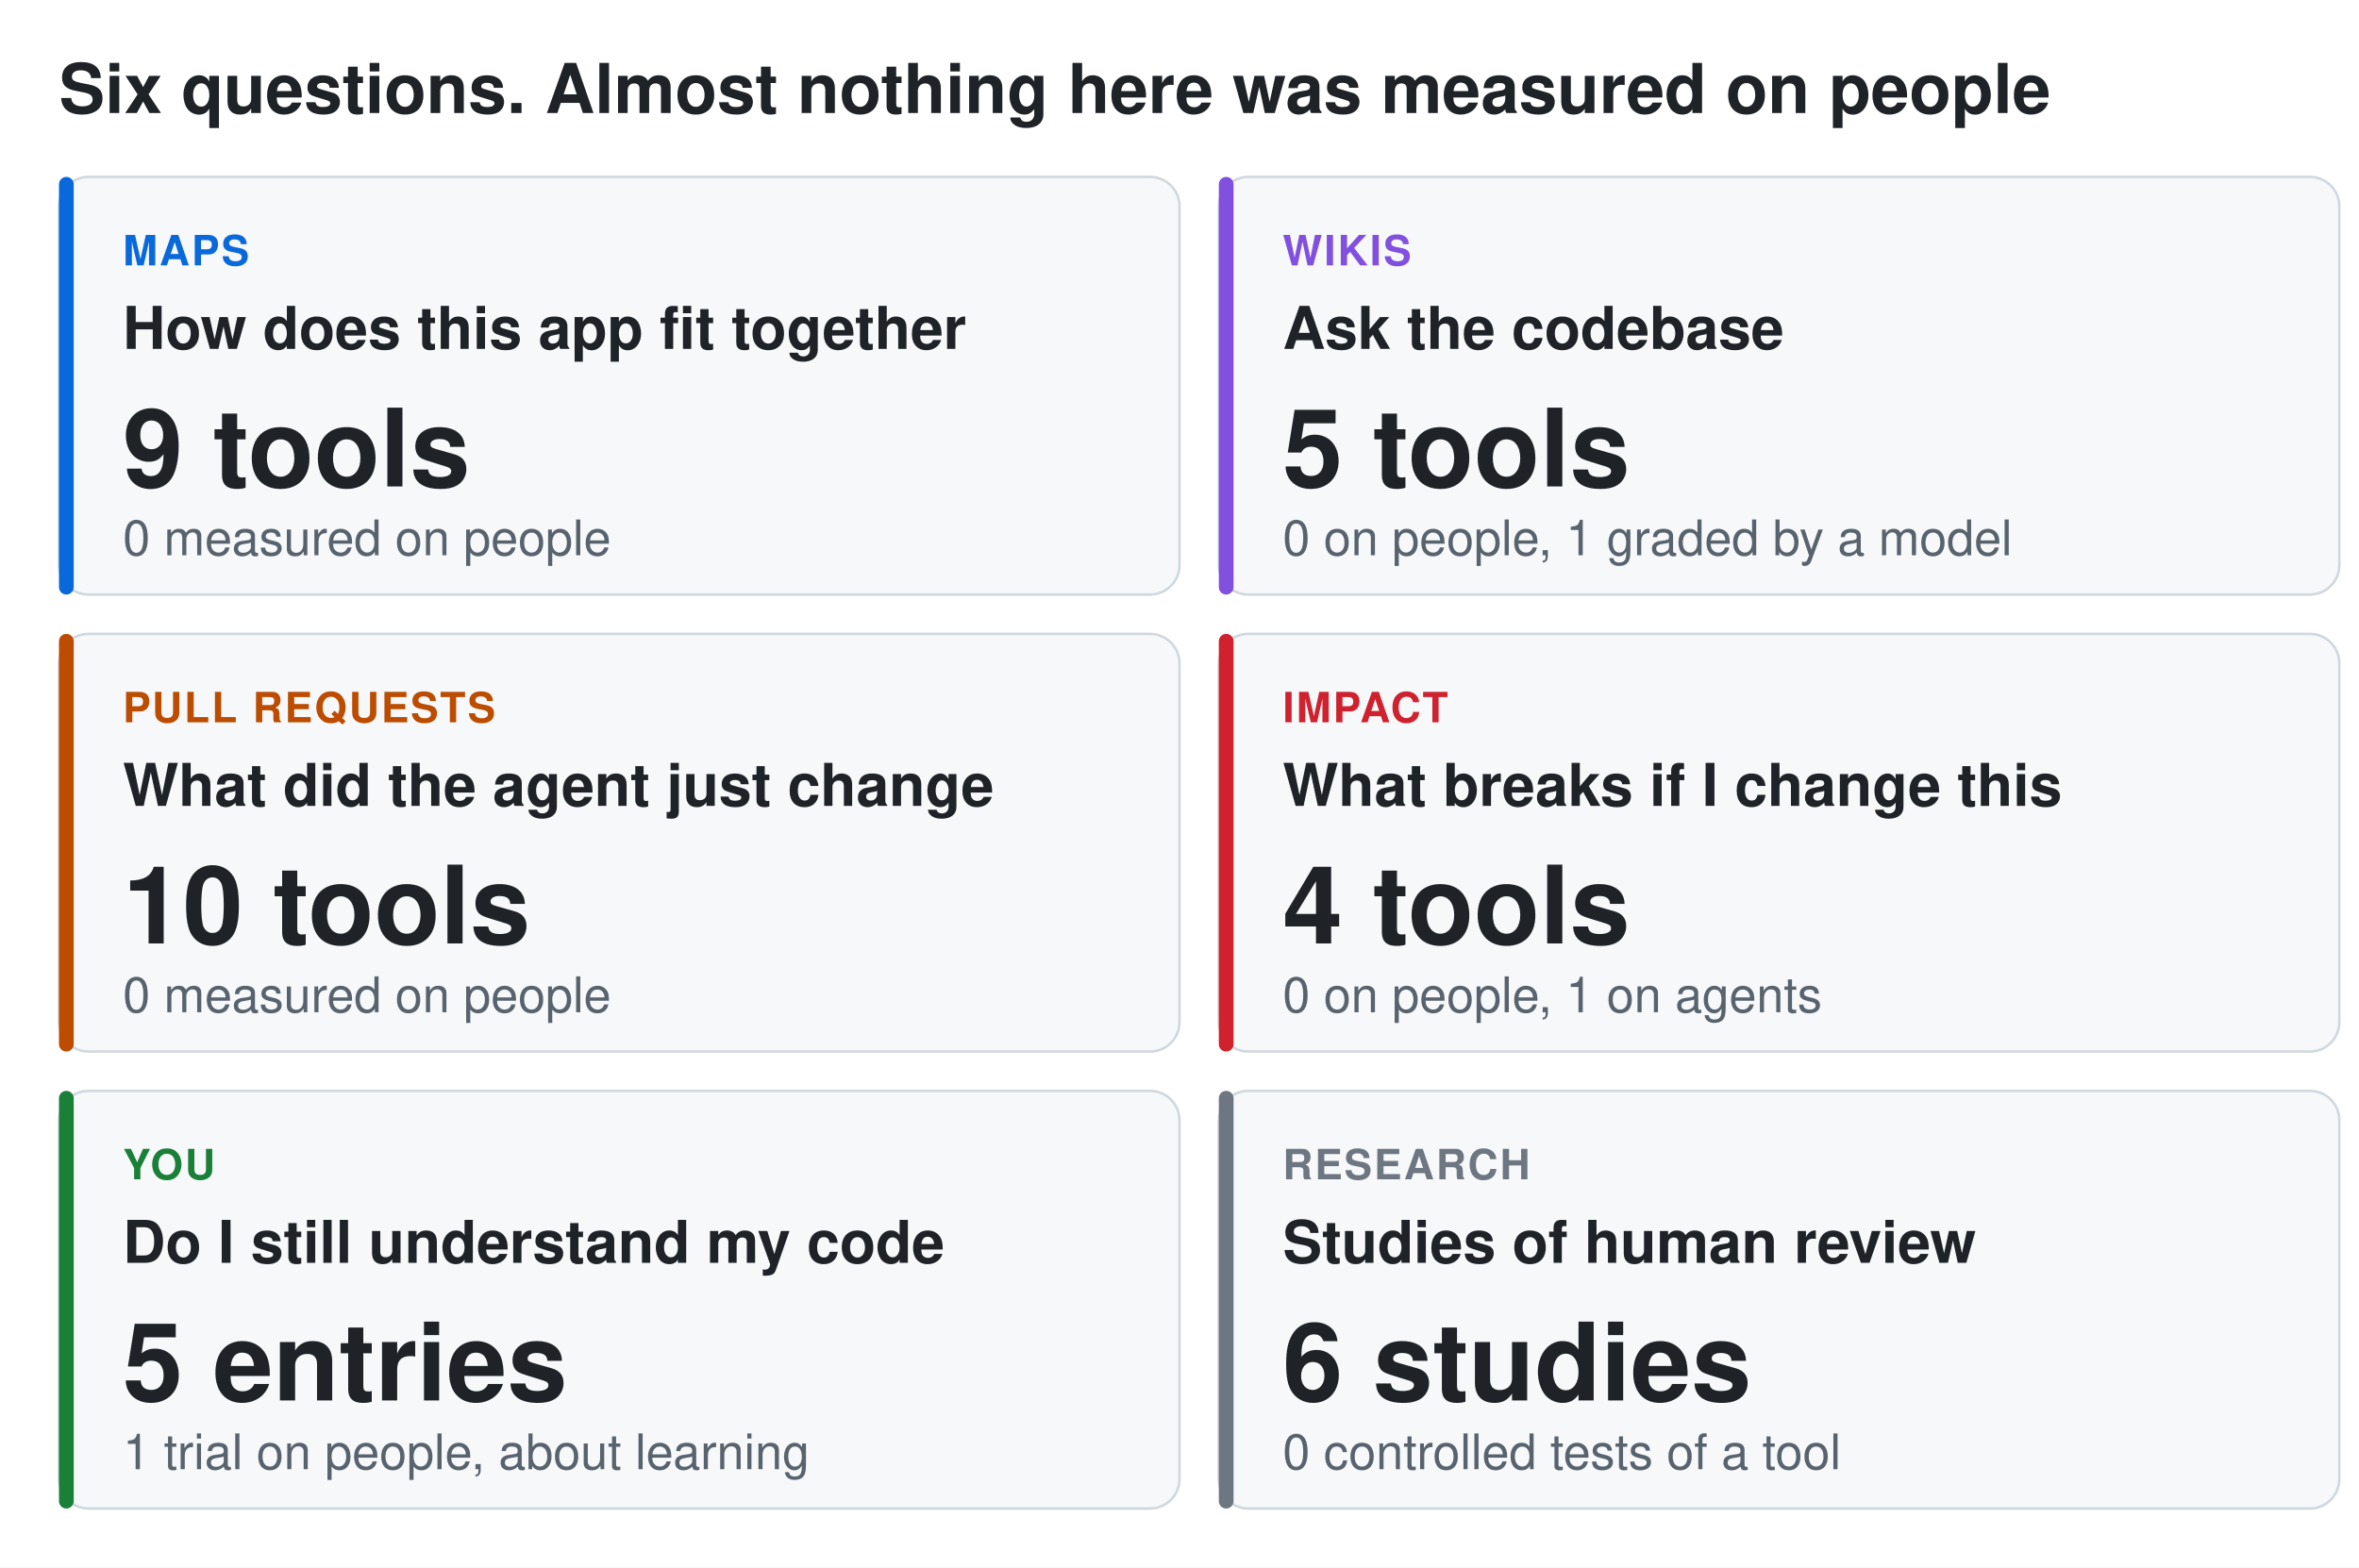
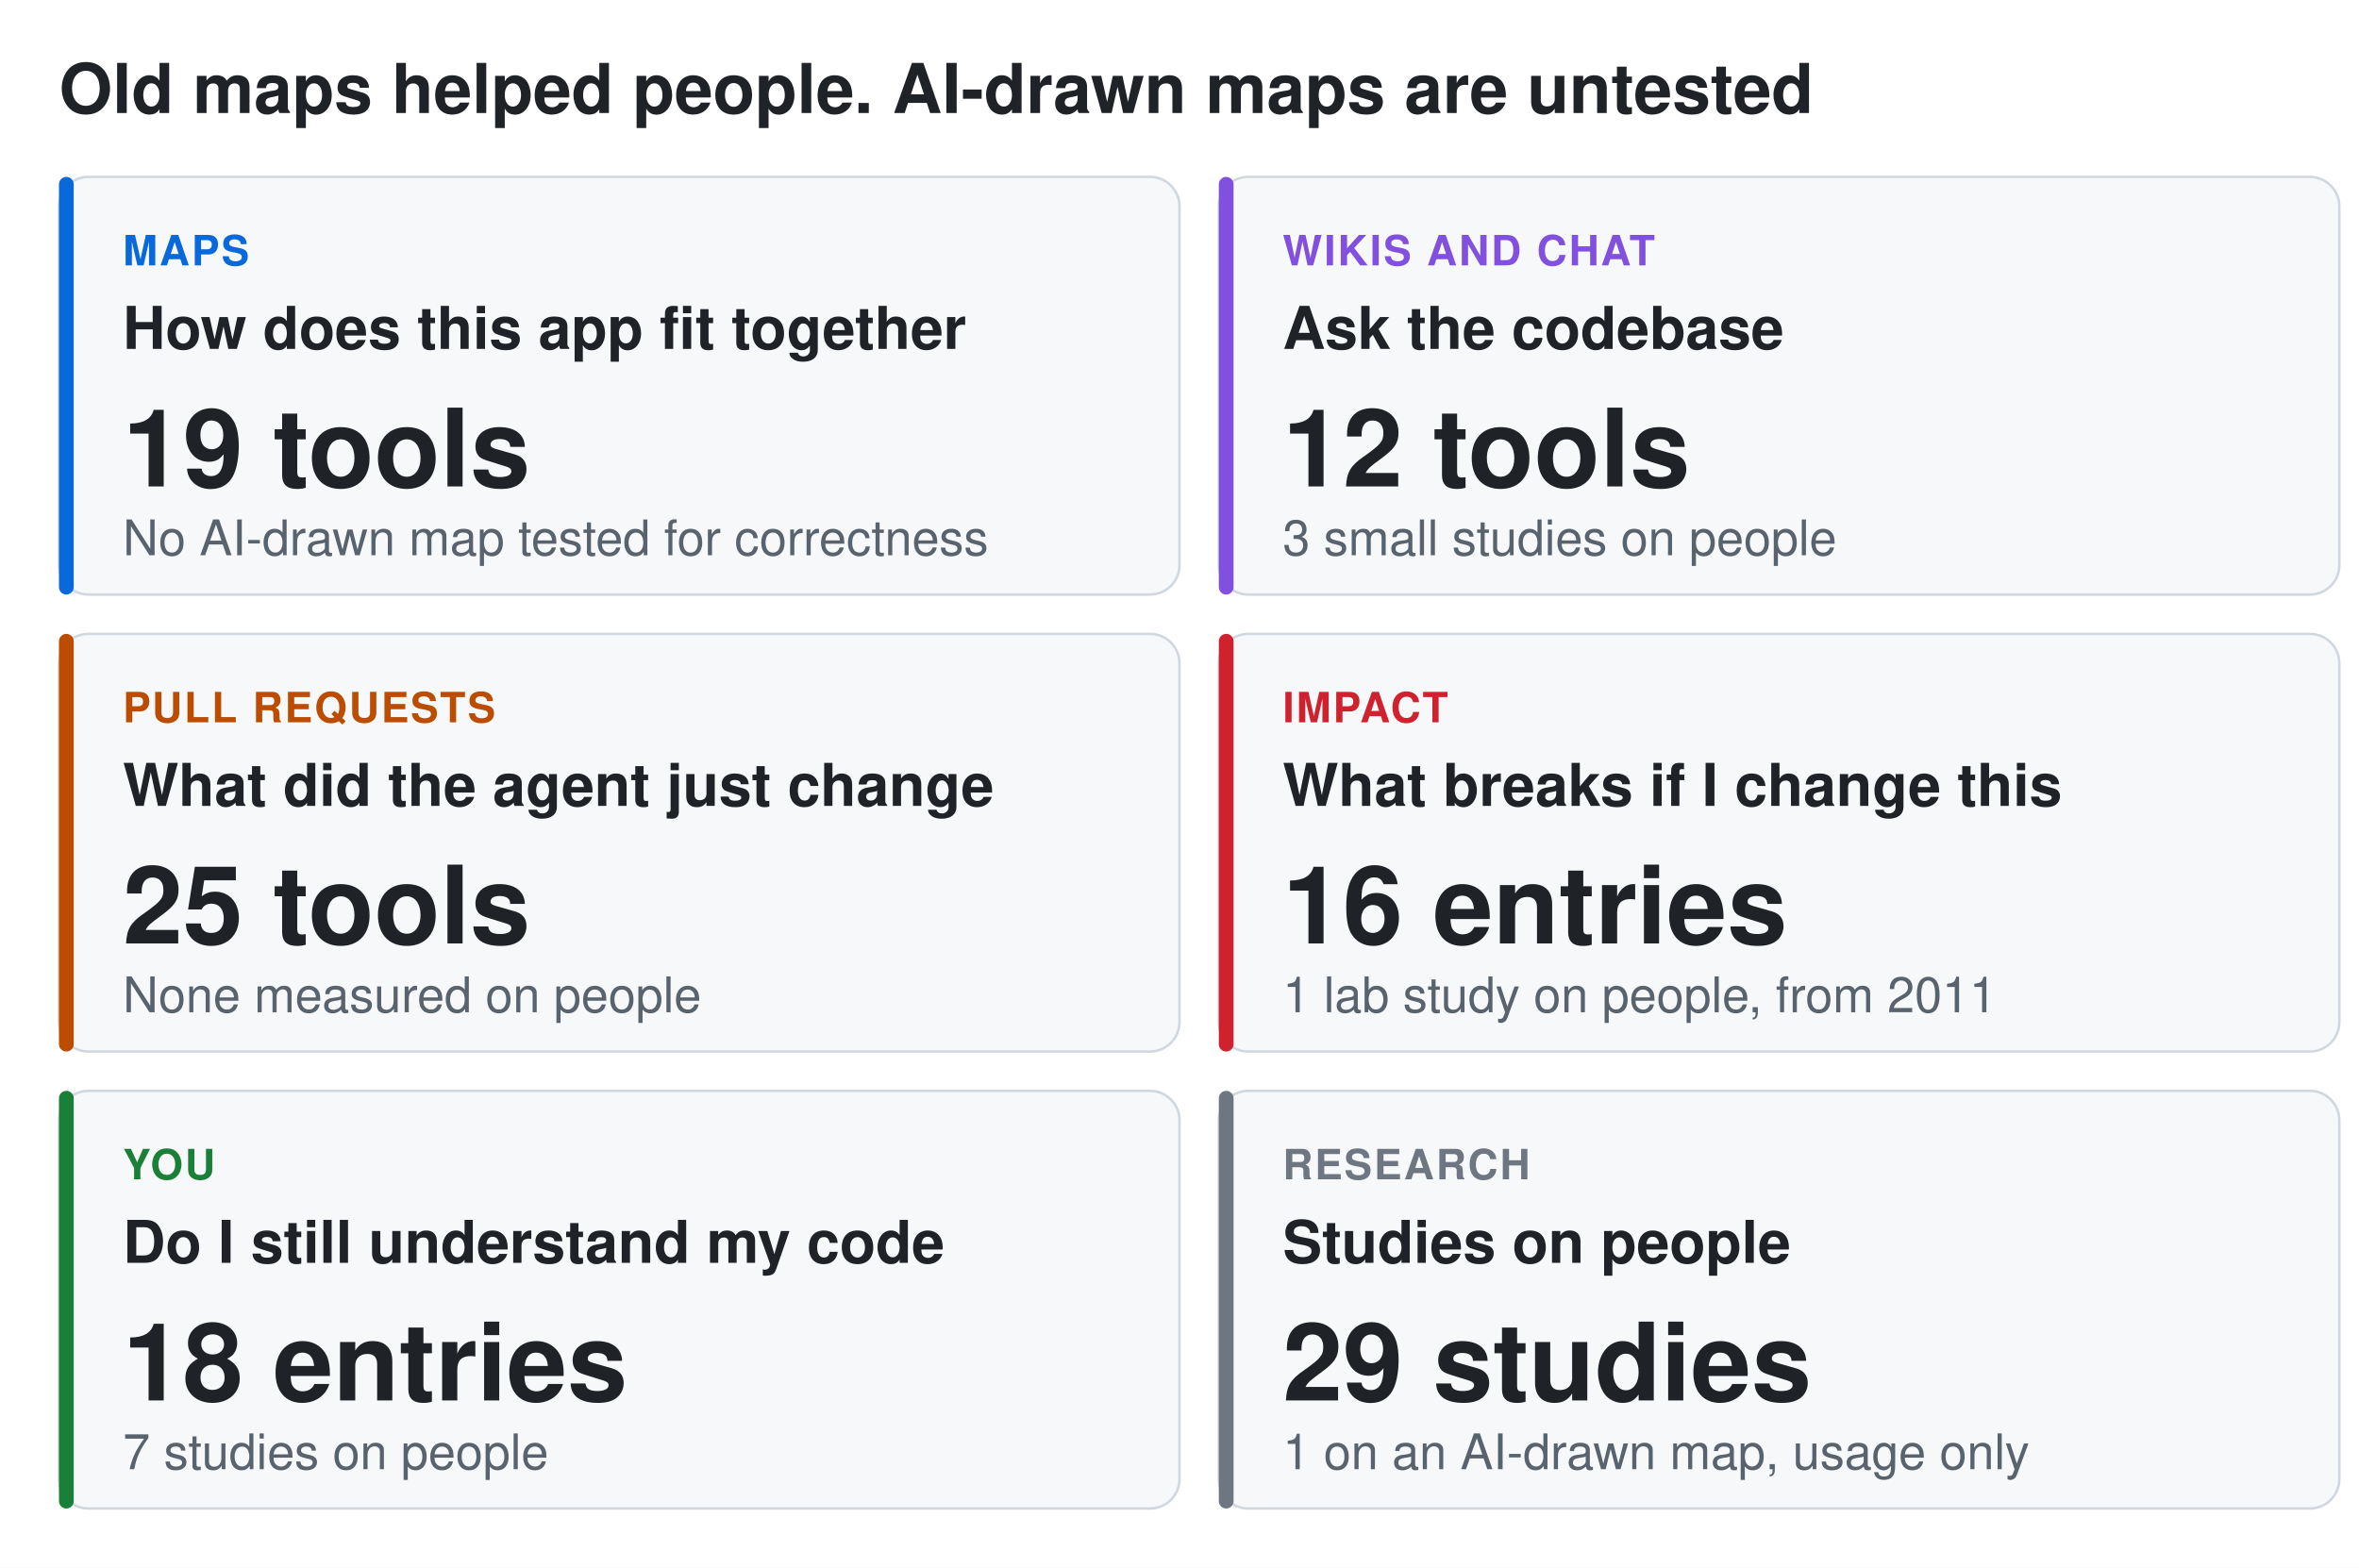
- <svg xmlns="http://www.w3.org/2000/svg" width="960" height="638" viewBox="0 0 960 638" font-family="-apple-system, BlinkMacSystemFont, 'Segoe UI', Helvetica, Arial, sans-serif" role="img" aria-label="Six questions and how much of the evidence behind them was measured on people">
+ <svg xmlns="http://www.w3.org/2000/svg" width="960" height="638" viewBox="0 0 960 638" font-family="-apple-system, BlinkMacSystemFont, 'Segoe UI', Helvetica, Arial, sans-serif" role="img" aria-label="Old maps helped people. AI-drawn maps are untested for correctness">
  <rect width="960" height="638" fill="#ffffff" />
-   <text x="24" y="46" font-size="28" font-weight="700" fill="#1f2328">Six questions. Almost nothing here was measured on people</text>
+   <text x="24" y="46" font-size="28" font-weight="700" fill="#1f2328">Old maps helped people. AI-drawn maps are untested</text>
  <rect x="24" y="72" width="456" height="170" rx="12" fill="#f6f8fa" stroke="#d0d7de" />
  <rect x="24" y="72" width="6" height="170" rx="3" fill="#0969da" />
  <text x="50" y="108" font-size="17" font-weight="700" fill="#0969da" letter-spacing="0.8">MAPS</text>
  <text x="50" y="142" font-size="24" font-weight="700" fill="#1f2328">How does this app fit together</text>
-   <text x="50" y="198" font-size="44" font-weight="700" fill="#1f2328">9 tools</text>
-   <text x="50" y="226" font-size="20" fill="#59636e">0 measured on people</text>
+   <text x="50" y="198" font-size="44" font-weight="700" fill="#1f2328">19 tools</text>
+   <text x="50" y="226" font-size="20" fill="#59636e">No AI-drawn map tested for correctness</text>
  <rect x="496" y="72" width="456" height="170" rx="12" fill="#f6f8fa" stroke="#d0d7de" />
  <rect x="496" y="72" width="6" height="170" rx="3" fill="#8250df" />
-   <text x="522" y="108" font-size="17" font-weight="700" fill="#8250df" letter-spacing="0.8">WIKIS</text>
+   <text x="522" y="108" font-size="17" font-weight="700" fill="#8250df" letter-spacing="0.8">WIKIS AND CHAT</text>
  <text x="522" y="142" font-size="24" font-weight="700" fill="#1f2328">Ask the codebase</text>
-   <text x="522" y="198" font-size="44" font-weight="700" fill="#1f2328">5 tools</text>
-   <text x="522" y="226" font-size="20" fill="#59636e">0 on people, 1 graded by a model</text>
+   <text x="522" y="198" font-size="44" font-weight="700" fill="#1f2328">12 tools</text>
+   <text x="522" y="226" font-size="20" fill="#59636e">3 small studies on people</text>
  <rect x="24" y="258" width="456" height="170" rx="12" fill="#f6f8fa" stroke="#d0d7de" />
  <rect x="24" y="258" width="6" height="170" rx="3" fill="#bc4c00" />
  <text x="50" y="294" font-size="17" font-weight="700" fill="#bc4c00" letter-spacing="0.8">PULL REQUESTS</text>
  <text x="50" y="328" font-size="24" font-weight="700" fill="#1f2328">What did the agent just change</text>
-   <text x="50" y="384" font-size="44" font-weight="700" fill="#1f2328">10 tools</text>
-   <text x="50" y="412" font-size="20" fill="#59636e">0 measured on people</text>
+   <text x="50" y="384" font-size="44" font-weight="700" fill="#1f2328">25 tools</text>
+   <text x="50" y="412" font-size="20" fill="#59636e">None measured on people</text>
  <rect x="496" y="258" width="456" height="170" rx="12" fill="#f6f8fa" stroke="#d0d7de" />
  <rect x="496" y="258" width="6" height="170" rx="3" fill="#cf222e" />
  <text x="522" y="294" font-size="17" font-weight="700" fill="#cf222e" letter-spacing="0.8">IMPACT</text>
  <text x="522" y="328" font-size="24" font-weight="700" fill="#1f2328">What breaks if I change this</text>
-   <text x="522" y="384" font-size="44" font-weight="700" fill="#1f2328">4 tools</text>
-   <text x="522" y="412" font-size="20" fill="#59636e">0 on people, 1 on agents</text>
+   <text x="522" y="384" font-size="44" font-weight="700" fill="#1f2328">16 entries</text>
+   <text x="522" y="412" font-size="20" fill="#59636e">1 lab study on people, from 2011</text>
  <rect x="24" y="444" width="456" height="170" rx="12" fill="#f6f8fa" stroke="#d0d7de" />
  <rect x="24" y="444" width="6" height="170" rx="3" fill="#1a7f37" />
  <text x="50" y="480" font-size="17" font-weight="700" fill="#1a7f37" letter-spacing="0.8">YOU</text>
  <text x="50" y="514" font-size="24" font-weight="700" fill="#1f2328">Do I still understand my code</text>
-   <text x="50" y="570" font-size="44" font-weight="700" fill="#1f2328">5 entries</text>
-   <text x="50" y="598" font-size="20" fill="#59636e">1 trial on people, about learning</text>
+   <text x="50" y="570" font-size="44" font-weight="700" fill="#1f2328">18 entries</text>
+   <text x="50" y="598" font-size="20" fill="#59636e">7 studies on people</text>
  <rect x="496" y="444" width="456" height="170" rx="12" fill="#f6f8fa" stroke="#d0d7de" />
  <rect x="496" y="444" width="6" height="170" rx="3" fill="#6e7781" />
  <text x="522" y="480" font-size="17" font-weight="700" fill="#6e7781" letter-spacing="0.8">RESEARCH</text>
-   <text x="522" y="514" font-size="24" font-weight="700" fill="#1f2328">Studies of human review</text>
-   <text x="522" y="570" font-size="44" font-weight="700" fill="#1f2328">6 studies</text>
-   <text x="522" y="598" font-size="20" fill="#59636e">0 controlled tests of a tool</text>
+   <text x="522" y="514" font-size="24" font-weight="700" fill="#1f2328">Studies on people</text>
+   <text x="522" y="570" font-size="44" font-weight="700" fill="#1f2328">29 studies</text>
+   <text x="522" y="598" font-size="20" fill="#59636e">1 on an AI-drawn map, usage only</text>
</svg>
